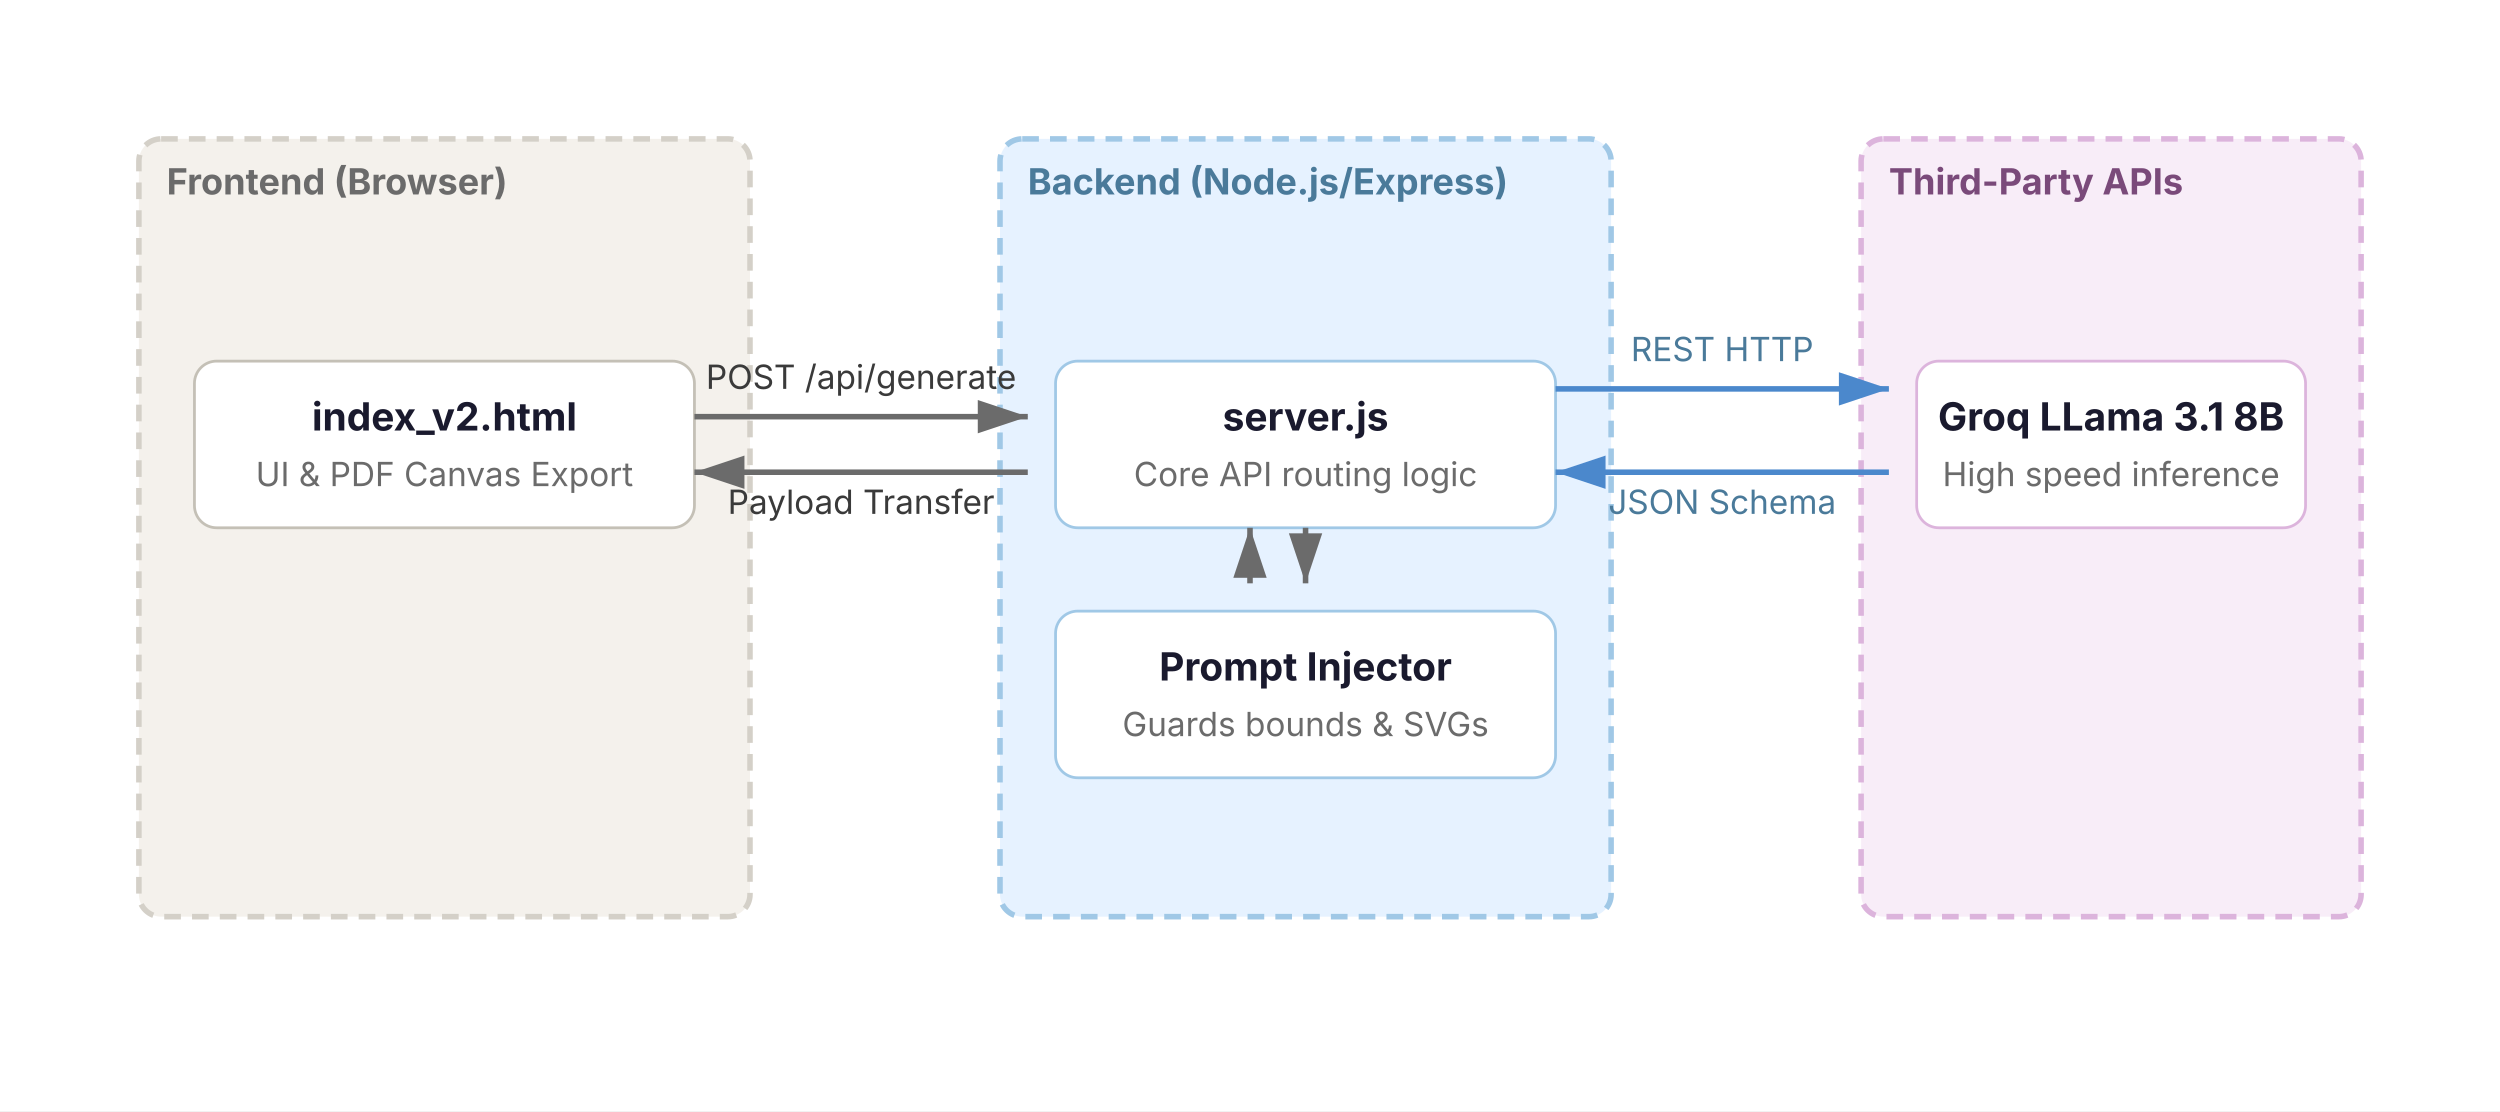
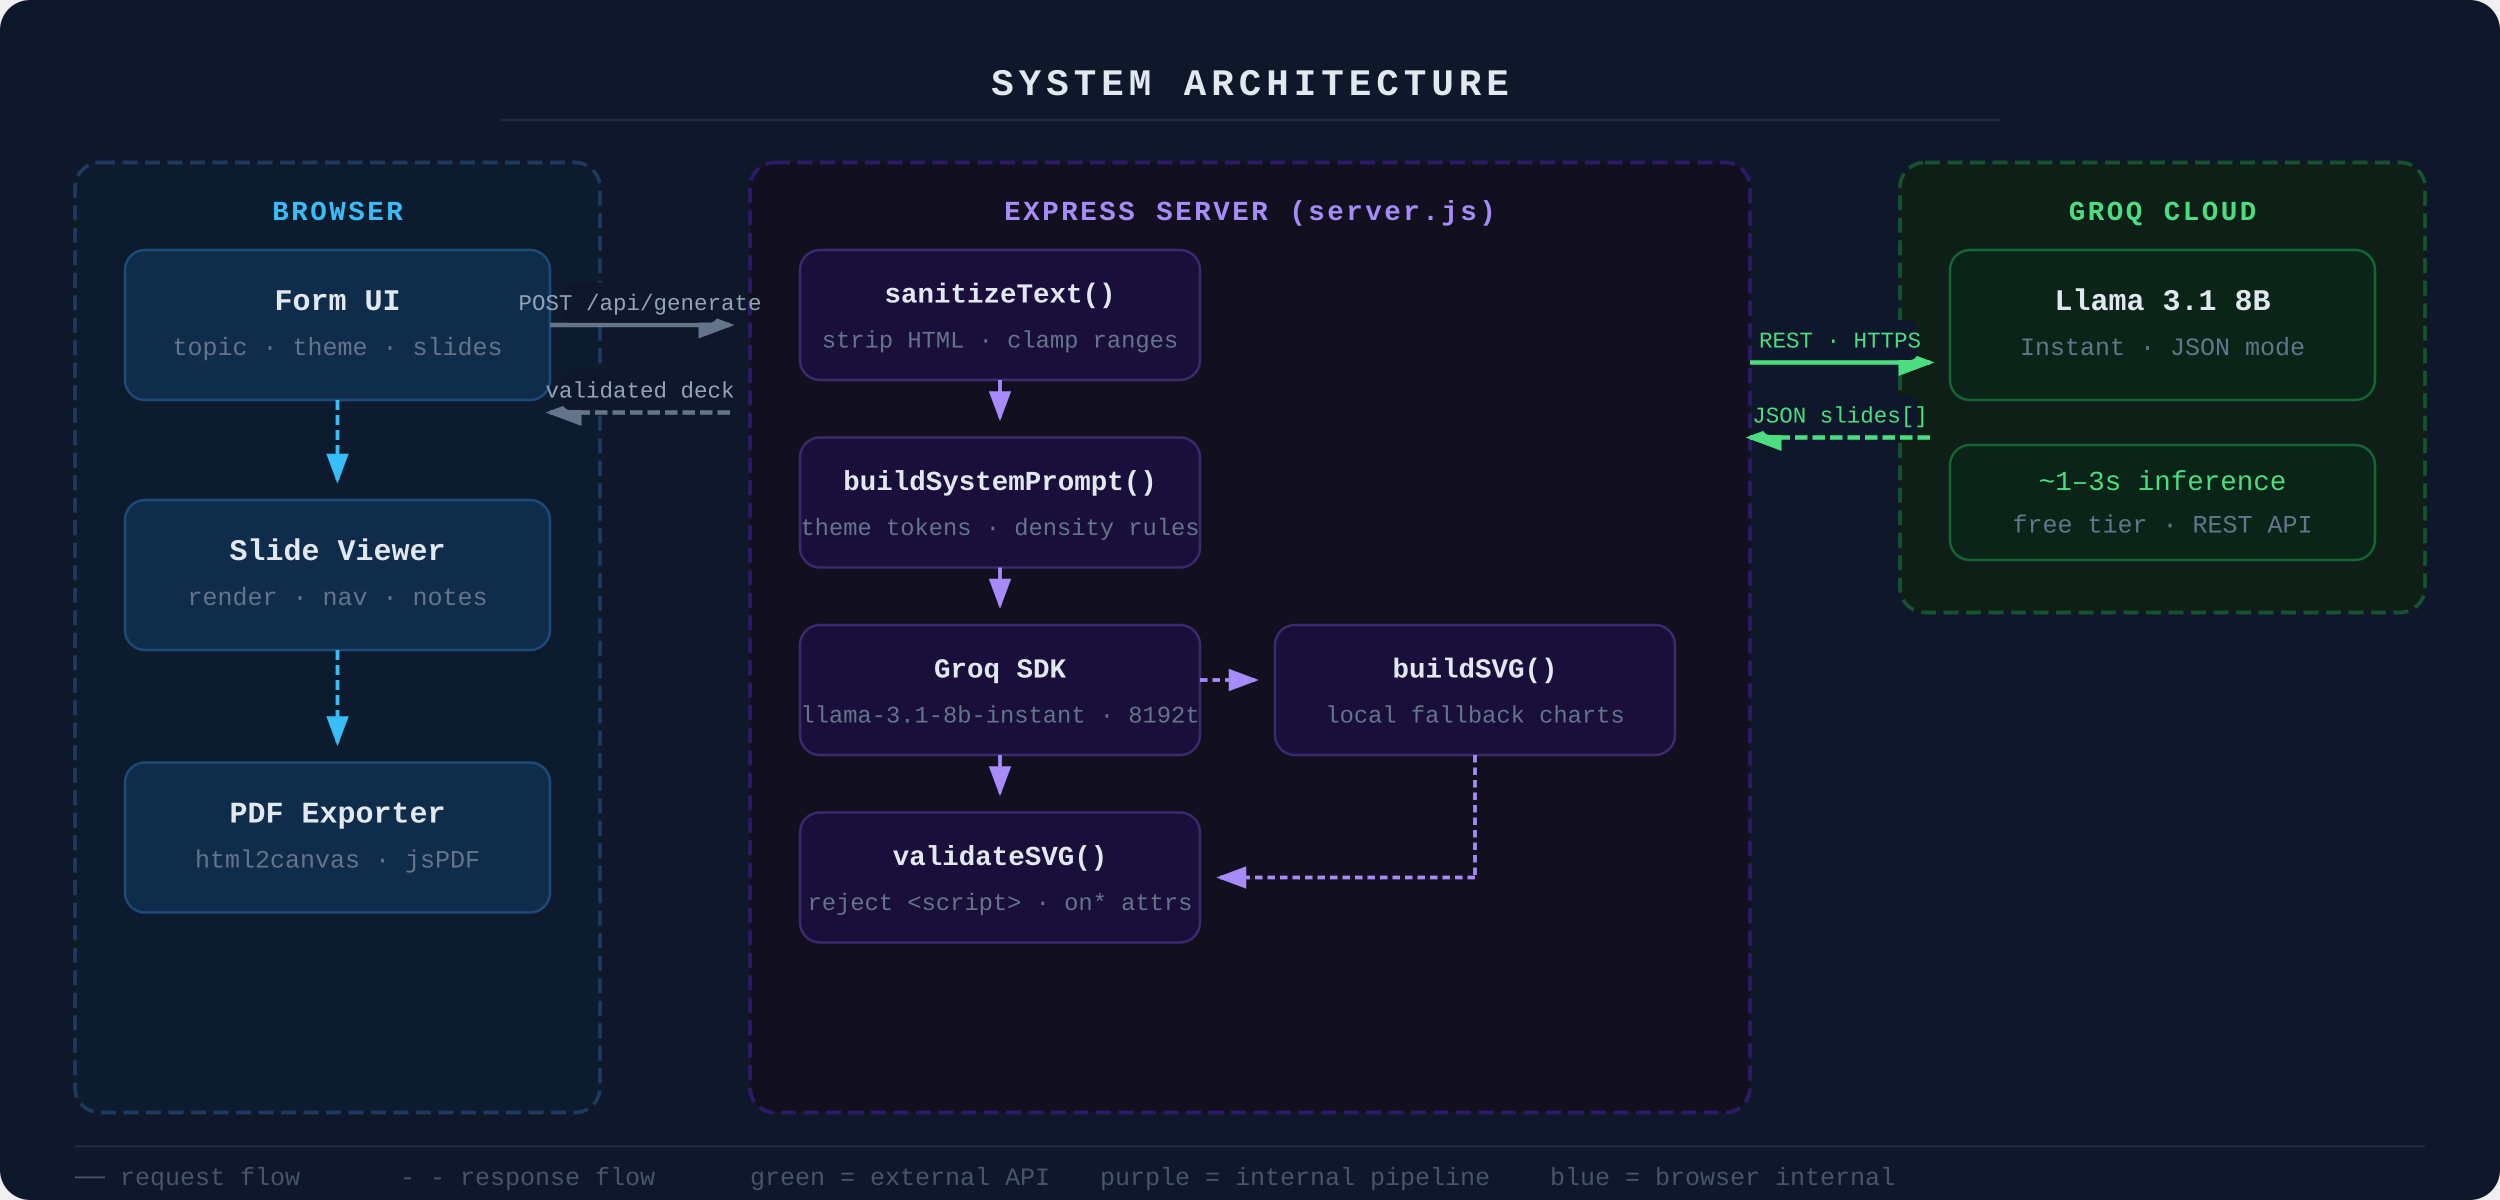
- <svg xmlns="http://www.w3.org/2000/svg" viewBox="0 0 900 400" width="100%">
+ <svg xmlns="http://www.w3.org/2000/svg" viewBox="0 0 1000 480" width="100%">
  <defs>
-     <marker id="arrow" markerWidth="10" markerHeight="10" refX="9" refY="3" orient="auto" markerUnits="strokeWidth">
-       <path d="M0,0 L0,6 L9,3 z" fill="#6b6b6b" />
+     <marker id="arr" markerWidth="8" markerHeight="8" refX="7" refY="3" orient="auto" markerUnits="strokeWidth">
+       <path d="M0,0 L0,6 L8,3 z" fill="#64748b" />
    </marker>
-     <marker id="arrow-blue" markerWidth="10" markerHeight="10" refX="9" refY="3" orient="auto" markerUnits="strokeWidth">
-       <path d="M0,0 L0,6 L9,3 z" fill="#4b88cc" />
+     <marker id="arr-blue" markerWidth="8" markerHeight="8" refX="7" refY="3" orient="auto" markerUnits="strokeWidth">
+       <path d="M0,0 L0,6 L8,3 z" fill="#38bdf8" />
+     </marker>
+     <marker id="arr-purple" markerWidth="8" markerHeight="8" refX="7" refY="3" orient="auto" markerUnits="strokeWidth">
+       <path d="M0,0 L0,6 L8,3 z" fill="#a78bfa" />
+     </marker>
+     <marker id="arr-green" markerWidth="8" markerHeight="8" refX="7" refY="3" orient="auto" markerUnits="strokeWidth">
+       <path d="M0,0 L0,6 L8,3 z" fill="#4ade80" />
    </marker>
  </defs>
-   <rect width="900" height="400" fill="#ffffff" />
-   <rect x="50" y="50" width="220" height="280" fill="#f4f1ec" stroke="#d4d0c8" stroke-width="2" stroke-dasharray="6 4" rx="8" />
-   <text x="60" y="70" font-family="system-ui, -apple-system, monospace" font-size="13" font-weight="bold" fill="#6b6b6b">Frontend (Browser)</text>
-   <rect x="70" y="130" width="180" height="60" fill="#ffffff" stroke="#c4c0b6" stroke-width="1" rx="8" />
-   <text x="160" y="155" font-family="system-ui, -apple-system, monospace" font-size="14" font-weight="bold" fill="#1a1a2e" text-anchor="middle">index_v2.html</text>
-   <text x="160" y="175" font-family="system-ui, -apple-system, monospace" font-size="12" fill="#6b6b6b" text-anchor="middle">UI &amp; PDF Canvas Export</text>
-   <rect x="360" y="50" width="220" height="280" fill="#e6f2ff" stroke="#a0c8e6" stroke-width="2" stroke-dasharray="6 4" rx="8" />
-   <text x="370" y="70" font-family="system-ui, -apple-system, monospace" font-size="13" font-weight="bold" fill="#4a7a9a">Backend (Node.js/Express)</text>
-   <rect x="380" y="130" width="180" height="60" fill="#ffffff" stroke="#a0c8e6" stroke-width="1" rx="8" />
-   <text x="470" y="155" font-family="system-ui, -apple-system, monospace" font-size="14" font-weight="bold" fill="#1a1a2e" text-anchor="middle">server.js</text>
-   <text x="470" y="175" font-family="system-ui, -apple-system, monospace" font-size="12" fill="#6b6b6b" text-anchor="middle">Core API routing logic</text>
-   <rect x="380" y="220" width="180" height="60" fill="#ffffff" stroke="#a0c8e6" stroke-width="1" rx="8" />
-   <text x="470" y="245" font-family="system-ui, -apple-system, monospace" font-size="14" font-weight="bold" fill="#1a1a2e" text-anchor="middle">Prompt Injector</text>
-   <text x="470" y="265" font-family="system-ui, -apple-system, monospace" font-size="12" fill="#6b6b6b" text-anchor="middle">Guards bounds &amp; SVGs</text>
-   <rect x="670" y="50" width="180" height="280" fill="#f8edf8" stroke="#dcb4dc" stroke-width="2" stroke-dasharray="6 4" rx="8" />
-   <text x="680" y="70" font-family="system-ui, -apple-system, monospace" font-size="13" font-weight="bold" fill="#7a4a7a">Third-Party APIs</text>
-   <rect x="690" y="130" width="140" height="60" fill="#ffffff" stroke="#dcb4dc" stroke-width="1" rx="8" />
-   <text x="760" y="155" font-family="system-ui, -apple-system, monospace" font-size="14" font-weight="bold" fill="#1a1a2e" text-anchor="middle">Groq LLama 3.1 8B</text>
-   <text x="760" y="175" font-family="system-ui, -apple-system, monospace" font-size="12" fill="#6b6b6b" text-anchor="middle">High speed inference</text>
-   <line x1="250" y1="150" x2="370" y2="150" stroke="#6b6b6b" stroke-width="2" marker-end="url(#arrow)" />
-   <text x="310" y="140" font-family="system-ui, -apple-system, monospace" font-size="12" fill="#3a3a3a" text-anchor="middle">POST /api/generate</text>
-   <line x1="560" y1="140" x2="680" y2="140" stroke="#4b88cc" stroke-width="2" marker-end="url(#arrow-blue)" />
-   <text x="620" y="130" font-family="system-ui, -apple-system, monospace" font-size="12" fill="#4a7a9a" text-anchor="middle">REST HTTP</text>
-   <line x1="680" y1="170" x2="560" y2="170" stroke="#4b88cc" stroke-width="2" marker-end="url(#arrow-blue)" />
-   <text x="620" y="185" font-family="system-ui, -apple-system, monospace" font-size="12" fill="#4a7a9a" text-anchor="middle">JSON Schema</text>
-   <line x1="470" y1="190" x2="470" y2="210" stroke="#6b6b6b" stroke-width="2" marker-end="url(#arrow)" />
-   <line x1="450" y1="210" x2="450" y2="190" stroke="#6b6b6b" stroke-width="2" marker-end="url(#arrow)" />
-   <line x1="370" y1="170" x2="250" y2="170" stroke="#6b6b6b" stroke-width="2" marker-end="url(#arrow)" />
-   <text x="310" y="185" font-family="system-ui, -apple-system, monospace" font-size="12" fill="#3a3a3a" text-anchor="middle">Payload Transfer</text>
+   <rect width="1000" height="480" fill="#0f172a" rx="12" />
+   <text x="500" y="38" font-family="'Courier New', Courier, monospace" font-size="15" font-weight="bold" fill="#e2e8f0" text-anchor="middle" letter-spacing="2">SYSTEM ARCHITECTURE</text>
+   <line x1="200" y1="48" x2="800" y2="48" stroke="#1e293b" stroke-width="1" />
+   <rect x="30" y="65" width="210" height="380" rx="10" fill="#0d1b2e" stroke="#1e3a5f" stroke-width="1.5" stroke-dasharray="6 3" />
+   <text x="135" y="88" font-family="'Courier New', Courier, monospace" font-size="11" font-weight="bold" fill="#38bdf8" text-anchor="middle" letter-spacing="1">BROWSER</text>
+   <rect x="50" y="100" width="170" height="60" rx="8" fill="#0f2d4a" stroke="#1e4a7a" stroke-width="1" />
+   <text x="135" y="124" font-family="'Courier New', Courier, monospace" font-size="12" font-weight="bold" fill="#e2e8f0" text-anchor="middle">Form UI</text>
+   <text x="135" y="142" font-family="'Courier New', Courier, monospace" font-size="10" fill="#64748b" text-anchor="middle">topic · theme · slides</text>
+   <rect x="50" y="200" width="170" height="60" rx="8" fill="#0f2d4a" stroke="#1e4a7a" stroke-width="1" />
+   <text x="135" y="224" font-family="'Courier New', Courier, monospace" font-size="12" font-weight="bold" fill="#e2e8f0" text-anchor="middle">Slide Viewer</text>
+   <text x="135" y="242" font-family="'Courier New', Courier, monospace" font-size="10" fill="#64748b" text-anchor="middle">render · nav · notes</text>
+   <rect x="50" y="305" width="170" height="60" rx="8" fill="#0f2d4a" stroke="#1e4a7a" stroke-width="1" />
+   <text x="135" y="329" font-family="'Courier New', Courier, monospace" font-size="12" font-weight="bold" fill="#e2e8f0" text-anchor="middle">PDF Exporter</text>
+   <text x="135" y="347" font-family="'Courier New', Courier, monospace" font-size="10" fill="#64748b" text-anchor="middle">html2canvas · jsPDF</text>
+   <line x1="135" y1="160" x2="135" y2="192" stroke="#38bdf8" stroke-width="1.5" stroke-dasharray="4 2" marker-end="url(#arr-blue)" />
+   <line x1="135" y1="260" x2="135" y2="297" stroke="#38bdf8" stroke-width="1.5" stroke-dasharray="4 2" marker-end="url(#arr-blue)" />
+   <rect x="300" y="65" width="400" height="380" rx="10" fill="#12101f" stroke="#2d1b69" stroke-width="1.5" stroke-dasharray="6 3" />
+   <text x="500" y="88" font-family="'Courier New', Courier, monospace" font-size="11" font-weight="bold" fill="#a78bfa" text-anchor="middle" letter-spacing="1">EXPRESS SERVER  (server.js)</text>
+   <rect x="320" y="100" width="160" height="52" rx="8" fill="#1a0f3a" stroke="#3b2a6e" stroke-width="1" />
+   <text x="400" y="121" font-family="'Courier New', Courier, monospace" font-size="11" font-weight="bold" fill="#e2e8f0" text-anchor="middle">sanitizeText()</text>
+   <text x="400" y="139" font-family="'Courier New', Courier, monospace" font-size="9.5" fill="#64748b" text-anchor="middle">strip HTML · clamp ranges</text>
+   <rect x="320" y="175" width="160" height="52" rx="8" fill="#1a0f3a" stroke="#3b2a6e" stroke-width="1" />
+   <text x="400" y="196" font-family="'Courier New', Courier, monospace" font-size="11" font-weight="bold" fill="#e2e8f0" text-anchor="middle">buildSystemPrompt()</text>
+   <text x="400" y="214" font-family="'Courier New', Courier, monospace" font-size="9.5" fill="#64748b" text-anchor="middle">theme tokens · density rules</text>
+   <rect x="320" y="250" width="160" height="52" rx="8" fill="#1a0f3a" stroke="#3b2a6e" stroke-width="1" />
+   <text x="400" y="271" font-family="'Courier New', Courier, monospace" font-size="11" font-weight="bold" fill="#e2e8f0" text-anchor="middle">Groq SDK</text>
+   <text x="400" y="289" font-family="'Courier New', Courier, monospace" font-size="9.5" fill="#64748b" text-anchor="middle">llama-3.1-8b-instant · 8192t</text>
+   <rect x="320" y="325" width="160" height="52" rx="8" fill="#1a0f3a" stroke="#3b2a6e" stroke-width="1" />
+   <text x="400" y="346" font-family="'Courier New', Courier, monospace" font-size="11" font-weight="bold" fill="#e2e8f0" text-anchor="middle">validateSVG()</text>
+   <text x="400" y="364" font-family="'Courier New', Courier, monospace" font-size="9.5" fill="#64748b" text-anchor="middle">reject &lt;script&gt; · on* attrs</text>
+   <rect x="510" y="250" width="160" height="52" rx="8" fill="#1a0f3a" stroke="#3b2a6e" stroke-width="1" />
+   <text x="590" y="271" font-family="'Courier New', Courier, monospace" font-size="11" font-weight="bold" fill="#e2e8f0" text-anchor="middle">buildSVG()</text>
+   <text x="590" y="289" font-family="'Courier New', Courier, monospace" font-size="9.5" fill="#64748b" text-anchor="middle">local fallback charts</text>
+   <line x1="400" y1="152" x2="400" y2="167" stroke="#a78bfa" stroke-width="1.5" marker-end="url(#arr-purple)" />
+   <line x1="400" y1="227" x2="400" y2="242" stroke="#a78bfa" stroke-width="1.5" marker-end="url(#arr-purple)" />
+   <line x1="400" y1="302" x2="400" y2="317" stroke="#a78bfa" stroke-width="1.5" marker-end="url(#arr-purple)" />
+   <line x1="480" y1="272" x2="502" y2="272" stroke="#a78bfa" stroke-width="1.5" stroke-dasharray="3 2" marker-end="url(#arr-purple)" />
+   <line x1="590" y1="302" x2="590" y2="351" stroke="#a78bfa" stroke-width="1.5" stroke-dasharray="3 2" />
+   <line x1="590" y1="351" x2="488" y2="351" stroke="#a78bfa" stroke-width="1.5" stroke-dasharray="3 2" marker-end="url(#arr-purple)" />
+   <rect x="760" y="65" width="210" height="180" rx="10" fill="#0d1f17" stroke="#14532d" stroke-width="1.5" stroke-dasharray="6 3" />
+   <text x="865" y="88" font-family="'Courier New', Courier, monospace" font-size="11" font-weight="bold" fill="#4ade80" text-anchor="middle" letter-spacing="1">GROQ CLOUD</text>
+   <rect x="780" y="100" width="170" height="60" rx="8" fill="#0a2417" stroke="#166534" stroke-width="1" />
+   <text x="865" y="124" font-family="'Courier New', Courier, monospace" font-size="12" font-weight="bold" fill="#e2e8f0" text-anchor="middle">Llama 3.1 8B</text>
+   <text x="865" y="142" font-family="'Courier New', Courier, monospace" font-size="10" fill="#64748b" text-anchor="middle">Instant · JSON mode</text>
+   <rect x="780" y="178" width="170" height="46" rx="8" fill="#0a2417" stroke="#166534" stroke-width="1" />
+   <text x="865" y="196" font-family="'Courier New', Courier, monospace" font-size="11" fill="#4ade80" text-anchor="middle">~1–3s inference</text>
+   <text x="865" y="213" font-family="'Courier New', Courier, monospace" font-size="10" fill="#64748b" text-anchor="middle">free tier · REST API</text>
+   <line x1="220" y1="130" x2="292" y2="130" stroke="#64748b" stroke-width="1.8" marker-end="url(#arr)" />
+   <rect x="225" y="113" width="62" height="16" rx="3" fill="#0f172a" />
+   <text x="256" y="124" font-family="'Courier New', Courier, monospace" font-size="9" fill="#94a3b8" text-anchor="middle">POST /api/generate</text>
+   <line x1="700" y1="145" x2="772" y2="145" stroke="#4ade80" stroke-width="1.8" marker-end="url(#arr-green)" />
+   <rect x="705" y="128" width="62" height="16" rx="3" fill="#0f172a" />
+   <text x="736" y="139" font-family="'Courier New', Courier, monospace" font-size="9" fill="#4ade80" text-anchor="middle">REST · HTTPS</text>
+   <line x1="772" y1="175" x2="700" y2="175" stroke="#4ade80" stroke-width="1.8" stroke-dasharray="5 2" marker-end="url(#arr-green)" />
+   <rect x="705" y="158" width="62" height="16" rx="3" fill="#0f172a" />
+   <text x="736" y="169" font-family="'Courier New', Courier, monospace" font-size="9" fill="#4ade80" text-anchor="middle">JSON slides[]</text>
+   <line x1="292" y1="165" x2="220" y2="165" stroke="#64748b" stroke-width="1.8" stroke-dasharray="5 2" marker-end="url(#arr)" />
+   <rect x="225" y="148" width="62" height="16" rx="3" fill="#0f172a" />
+   <text x="256" y="159" font-family="'Courier New', Courier, monospace" font-size="9" fill="#94a3b8" text-anchor="middle">validated deck</text>
+   <rect x="30" y="458" width="940" height="1" fill="#1e293b" />
+   <text x="30" y="474" font-family="'Courier New', Courier, monospace" font-size="10" fill="#475569">── request flow</text>
+   <text x="160" y="474" font-family="'Courier New', Courier, monospace" font-size="10" fill="#475569">- - response flow</text>
+   <text x="300" y="474" font-family="'Courier New', Courier, monospace" font-size="10" fill="#475569">green = external API</text>
+   <text x="440" y="474" font-family="'Courier New', Courier, monospace" font-size="10" fill="#475569">purple = internal pipeline</text>
+   <text x="620" y="474" font-family="'Courier New', Courier, monospace" font-size="10" fill="#475569">blue = browser internal</text>
</svg>
